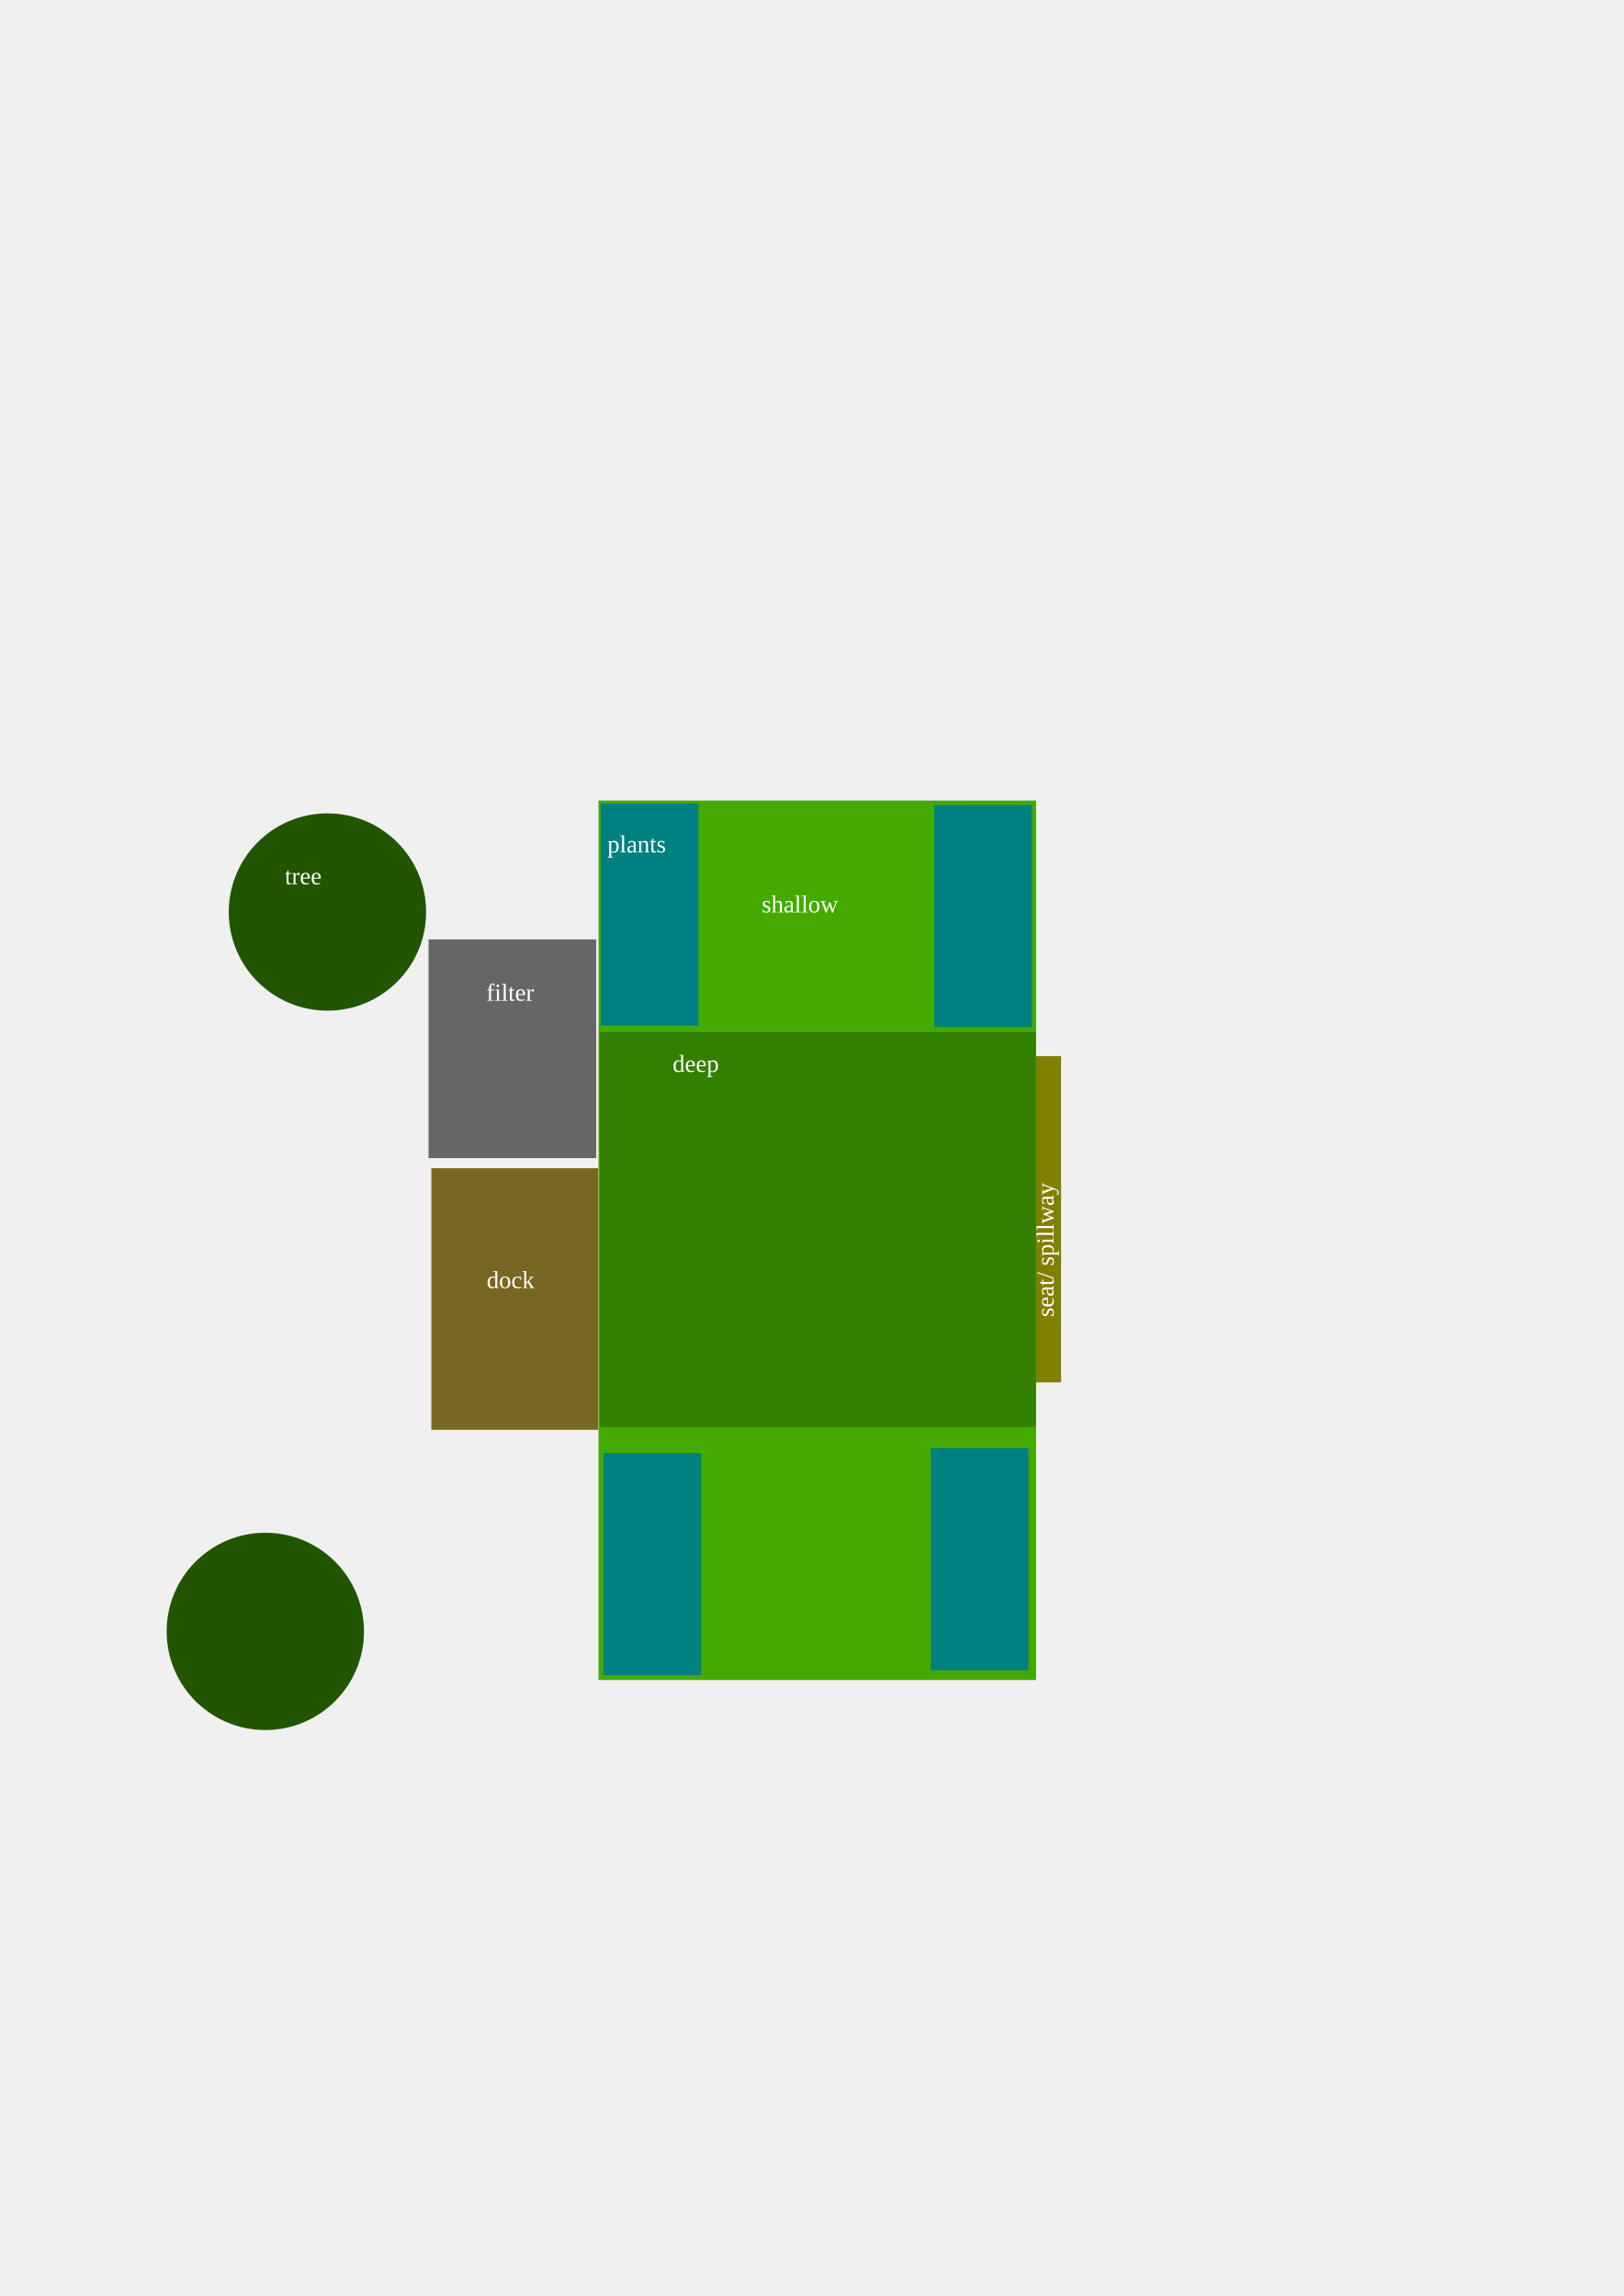
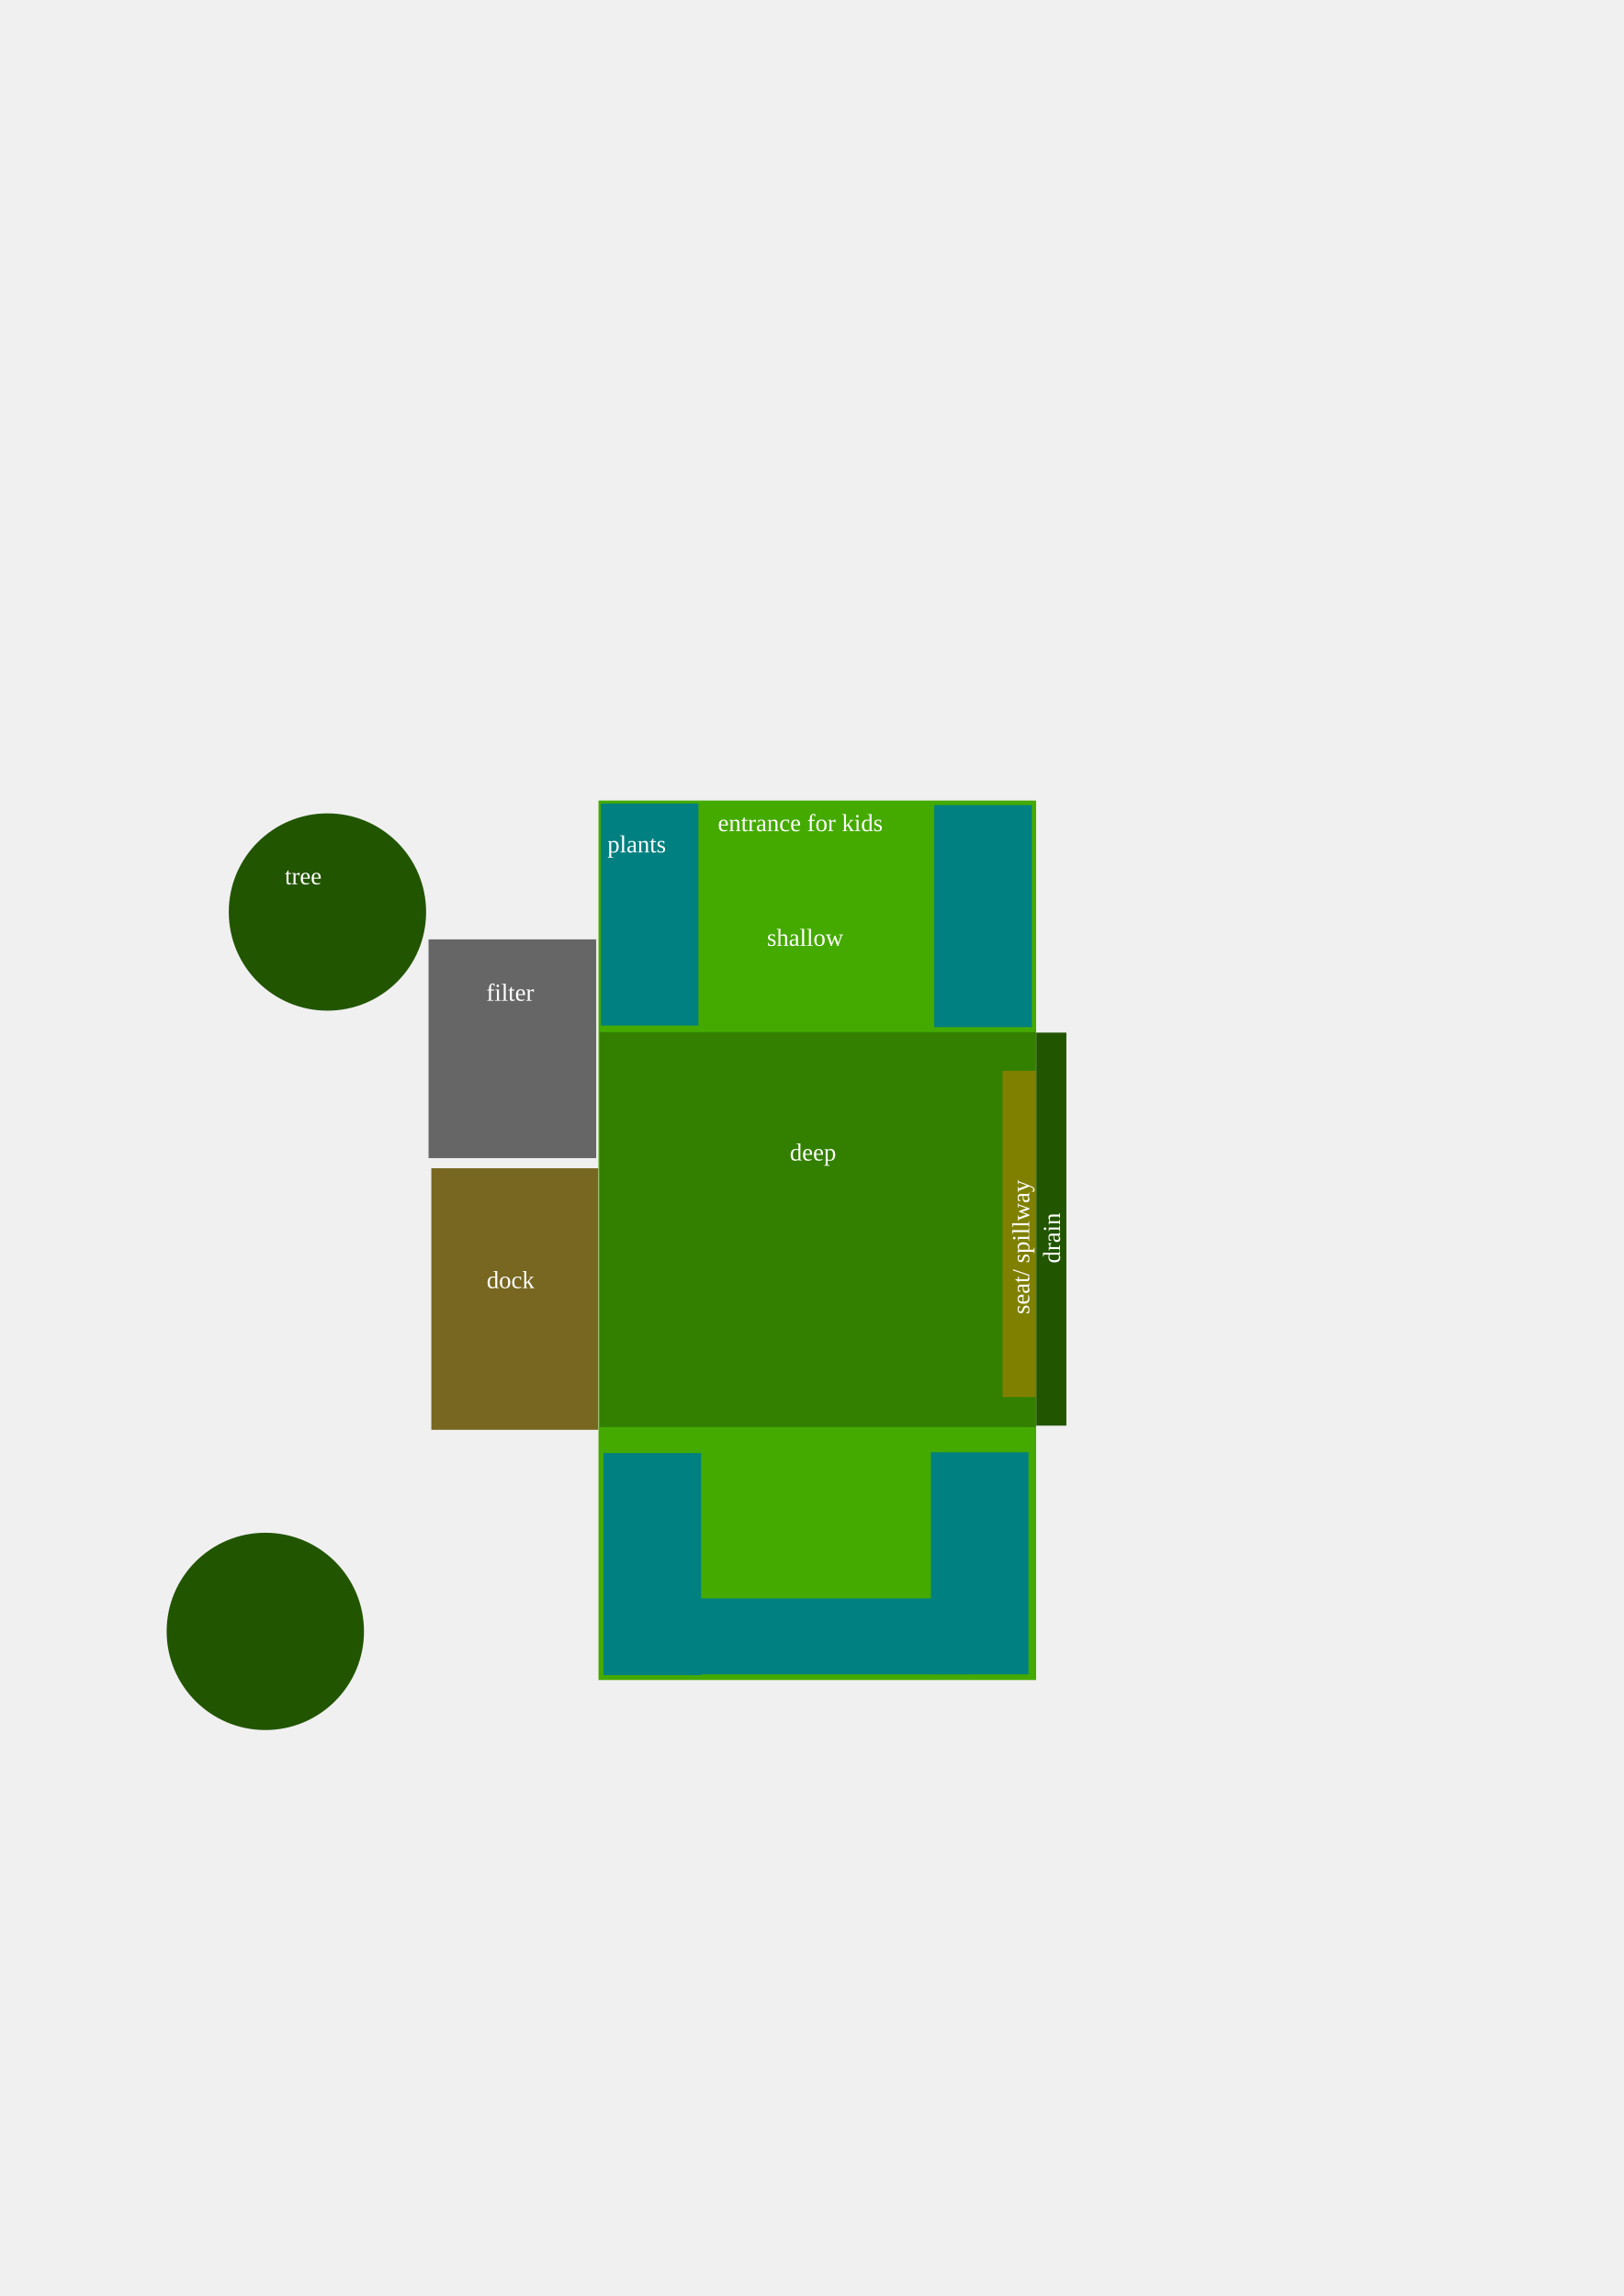
<svg xmlns="http://www.w3.org/2000/svg" width="210mm" height="297mm" viewBox="0 0 210 297" version="1.1" id="svg5">
  <defs id="defs2">
    <rect x="214.508" y="386.075" width="71.259" height="20.254" id="rect698" />
    <rect x="214.508" y="386.075" width="71.259" height="20.254" id="rect698-9" />
    <rect x="214.508" y="386.075" width="71.259" height="20.254" id="rect698-9-2" />
    <rect x="214.508" y="386.075" width="90.669" height="20.671" id="rect698-9-2-0" />
    <rect x="214.508" y="386.075" width="71.259" height="20.254" id="rect698-3" />
    <rect x="214.508" y="386.075" width="71.259" height="20.254" id="rect698-3-0" />
    <rect x="214.508" y="386.075" width="71.259" height="20.254" id="rect698-3-0-6" />
+     <rect x="214.508" y="386.075" width="110.278" height="21.491" id="rect698-9-8" />
+     <rect x="214.508" y="386.075" width="90.669" height="20.671" id="rect698-9-2-0-0" />
  </defs>
  <g id="layer1">
-     <rect style="fill:#808000;stroke-width:0.265" id="rect131" width="4.329" height="42.196" x="132.904" y="136.623" />
    <rect style="fill:#44aa00;stroke-width:0.265" id="rect131-3" width="56.597" height="113.766" x="77.408" y="103.555" />
    <rect style="fill:#338000;stroke-width:0.265" id="rect131-3-6" width="56.41" height="51.094" x="77.564" y="133.508" />
    <circle style="fill:#225500;stroke-width:0.265" id="path449" cx="42.349" cy="117.974" r="12.761" />
    <circle style="fill:#225500;stroke-width:0.265" id="path449-5" cx="34.315" cy="211.03" r="12.761" />
    <rect style="fill:#008080;stroke-width:0.265" id="rect131-7-3" width="12.618" height="28.724" x="77.711" y="103.936" />
    <rect style="fill:#666666;stroke-width:0.265" id="rect131-7-3-2" width="21.682" height="28.297" x="55.427" y="121.514" />
    <rect style="fill:#008080;stroke-width:0.265" id="rect131-7-3-5" width="12.618" height="28.724" x="120.826" y="104.14" />
    <rect style="fill:#008080;stroke-width:0.265" id="rect131-7-3-5-6" width="12.618" height="28.724" x="78.055" y="187.962" />
-     <rect style="fill:#008080;stroke-width:0.265" id="rect131-7-3-5-6-2" width="12.618" height="28.724" x="120.394" y="187.333" />
-     <text xml:space="preserve" transform="matrix(0.2645833,0,0,0.2645833,21.80261,5.227572)" id="text696" style="white-space:pre;shape-inside:url(#rect698);fill:#ffffff">
-       <tspan x="214.508" y="396.993" id="tspan1221">plants</tspan>
+     <rect style="fill:#008080;stroke-width:0.265" id="rect131-7-3-5-6-3" width="37.42" height="9.825" x="87.183" y="206.76" />
+     <rect style="fill:#008080;stroke-width:0.265" id="rect131-7-3-5-6-2" width="12.618" height="28.724" x="120.394" y="187.862" />
+     <text xml:space="preserve" transform="matrix(0.2645833,0,0,0.2645833,21.80261,5.227572)" id="text696" style="white-space:pre;shape-inside:url(#rect698);display:inline;fill:#ffffff">
+       <tspan x="214.508" y="396.993" id="tspan1519">plants</tspan>
    </text>
    <text xml:space="preserve" transform="matrix(0.2645833,0,0,0.2645833,-19.92032,9.35086)" id="text696-6" style="white-space:pre;shape-inside:url(#rect698-3);display:inline;fill:#ffffff">
-       <tspan x="214.508" y="396.993" id="tspan1223">tree</tspan>
+       <tspan x="214.508" y="396.993" id="tspan1521">tree</tspan>
    </text>
-     <text xml:space="preserve" transform="matrix(0.2645833,0,0,0.2645833,41.76494,12.98704)" id="text696-1" style="white-space:pre;shape-inside:url(#rect698-9);display:inline;fill:#ffffff">
-       <tspan x="214.508" y="396.993" id="tspan1225">shallow</tspan>
+     <text xml:space="preserve" transform="matrix(0.2645833,0,0,0.2645833,42.44108,17.30894)" id="text696-1" style="white-space:pre;shape-inside:url(#rect698-9);display:inline;fill:#ffffff">
+       <tspan x="214.508" y="396.993" id="tspan1523">shallow</tspan>
    </text>
-     <text xml:space="preserve" transform="matrix(0.2645833,0,0,0.2645833,30.23308,33.61912)" id="text696-1-7" style="white-space:pre;shape-inside:url(#rect698-9-2);display:inline;fill:#ffffff">
-       <tspan x="214.508" y="396.993" id="tspan1227">deep</tspan>
+     <text xml:space="preserve" transform="matrix(0.2645833,0,0,0.2645833,36.08708,2.47936)" id="text696-1-79" style="white-space:pre;shape-inside:url(#rect698-9-8);display:inline;fill:#ffffff">
+       <tspan x="214.508" y="396.993" id="tspan1525">entrance for kids</tspan>
    </text>
-     <text xml:space="preserve" transform="matrix(0,-0.2645833,0.2645833,0,31.22475,227.1216)" id="text696-1-7-9" style="white-space:pre;shape-inside:url(#rect698-9-2-0);display:inline;fill:#ffffff">
-       <tspan x="214.508" y="396.993" id="tspan1229">seat/ spillway</tspan>
+     <text xml:space="preserve" transform="matrix(0.2645833,0,0,0.2645833,45.39378,45.0807)" id="text696-1-7" style="white-space:pre;shape-inside:url(#rect698-9-2);display:inline;fill:#ffffff">
+       <tspan x="214.508" y="396.993" id="tspan1527">deep</tspan>
    </text>
    <rect style="fill:#786721;stroke-width:0.265" id="rect131-7" width="21.581" height="33.835" x="55.786" y="151.118" />
    <text xml:space="preserve" transform="matrix(0.2645833,0,0,0.2645833,6.18864,61.58864)" id="text696-6-6" style="white-space:pre;shape-inside:url(#rect698-3-0);display:inline;fill:#ffffff">
-       <tspan x="214.508" y="396.993" id="tspan1231">dock</tspan>
+       <tspan x="214.508" y="396.993" id="tspan1529">dock</tspan>
    </text>
    <text xml:space="preserve" transform="matrix(0.2645833,0,0,0.2645833,6.146169,24.41579)" id="text696-6-6-1" style="white-space:pre;shape-inside:url(#rect698-3-0-6);display:inline;fill:#ffffff">
-       <tspan x="214.508" y="396.993" id="tspan1233">filter</tspan>
+       <tspan x="214.508" y="396.993" id="tspan1531">filter</tspan>
+     </text>
+     <rect style="fill:#808000;stroke-width:0.265" id="rect131" width="4.329" height="42.196" x="129.668" y="138.516" />
+     <rect style="fill:#225500;stroke-width:0.265" id="rect131-2" width="3.894" height="50.84" x="134.024" y="133.573" />
+     <text xml:space="preserve" transform="matrix(0,-0.2645833,0.2645833,0,28.07489,226.7606)" id="text696-1-7-9" style="white-space:pre;shape-inside:url(#rect698-9-2-0);display:inline;fill:#ffffff">
+       <tspan x="214.508" y="396.993" id="tspan1533">seat/ spillway</tspan>
+     </text>
+     <text xml:space="preserve" transform="matrix(0,-0.2645833,0.2645833,0,32.05599,220.167)" id="text696-1-7-9-2" style="white-space:pre;shape-inside:url(#rect698-9-2-0-0);display:inline;fill:#ffffff">
+       <tspan x="214.508" y="396.993" id="tspan1535">drain</tspan>
    </text>
  </g>
</svg>
